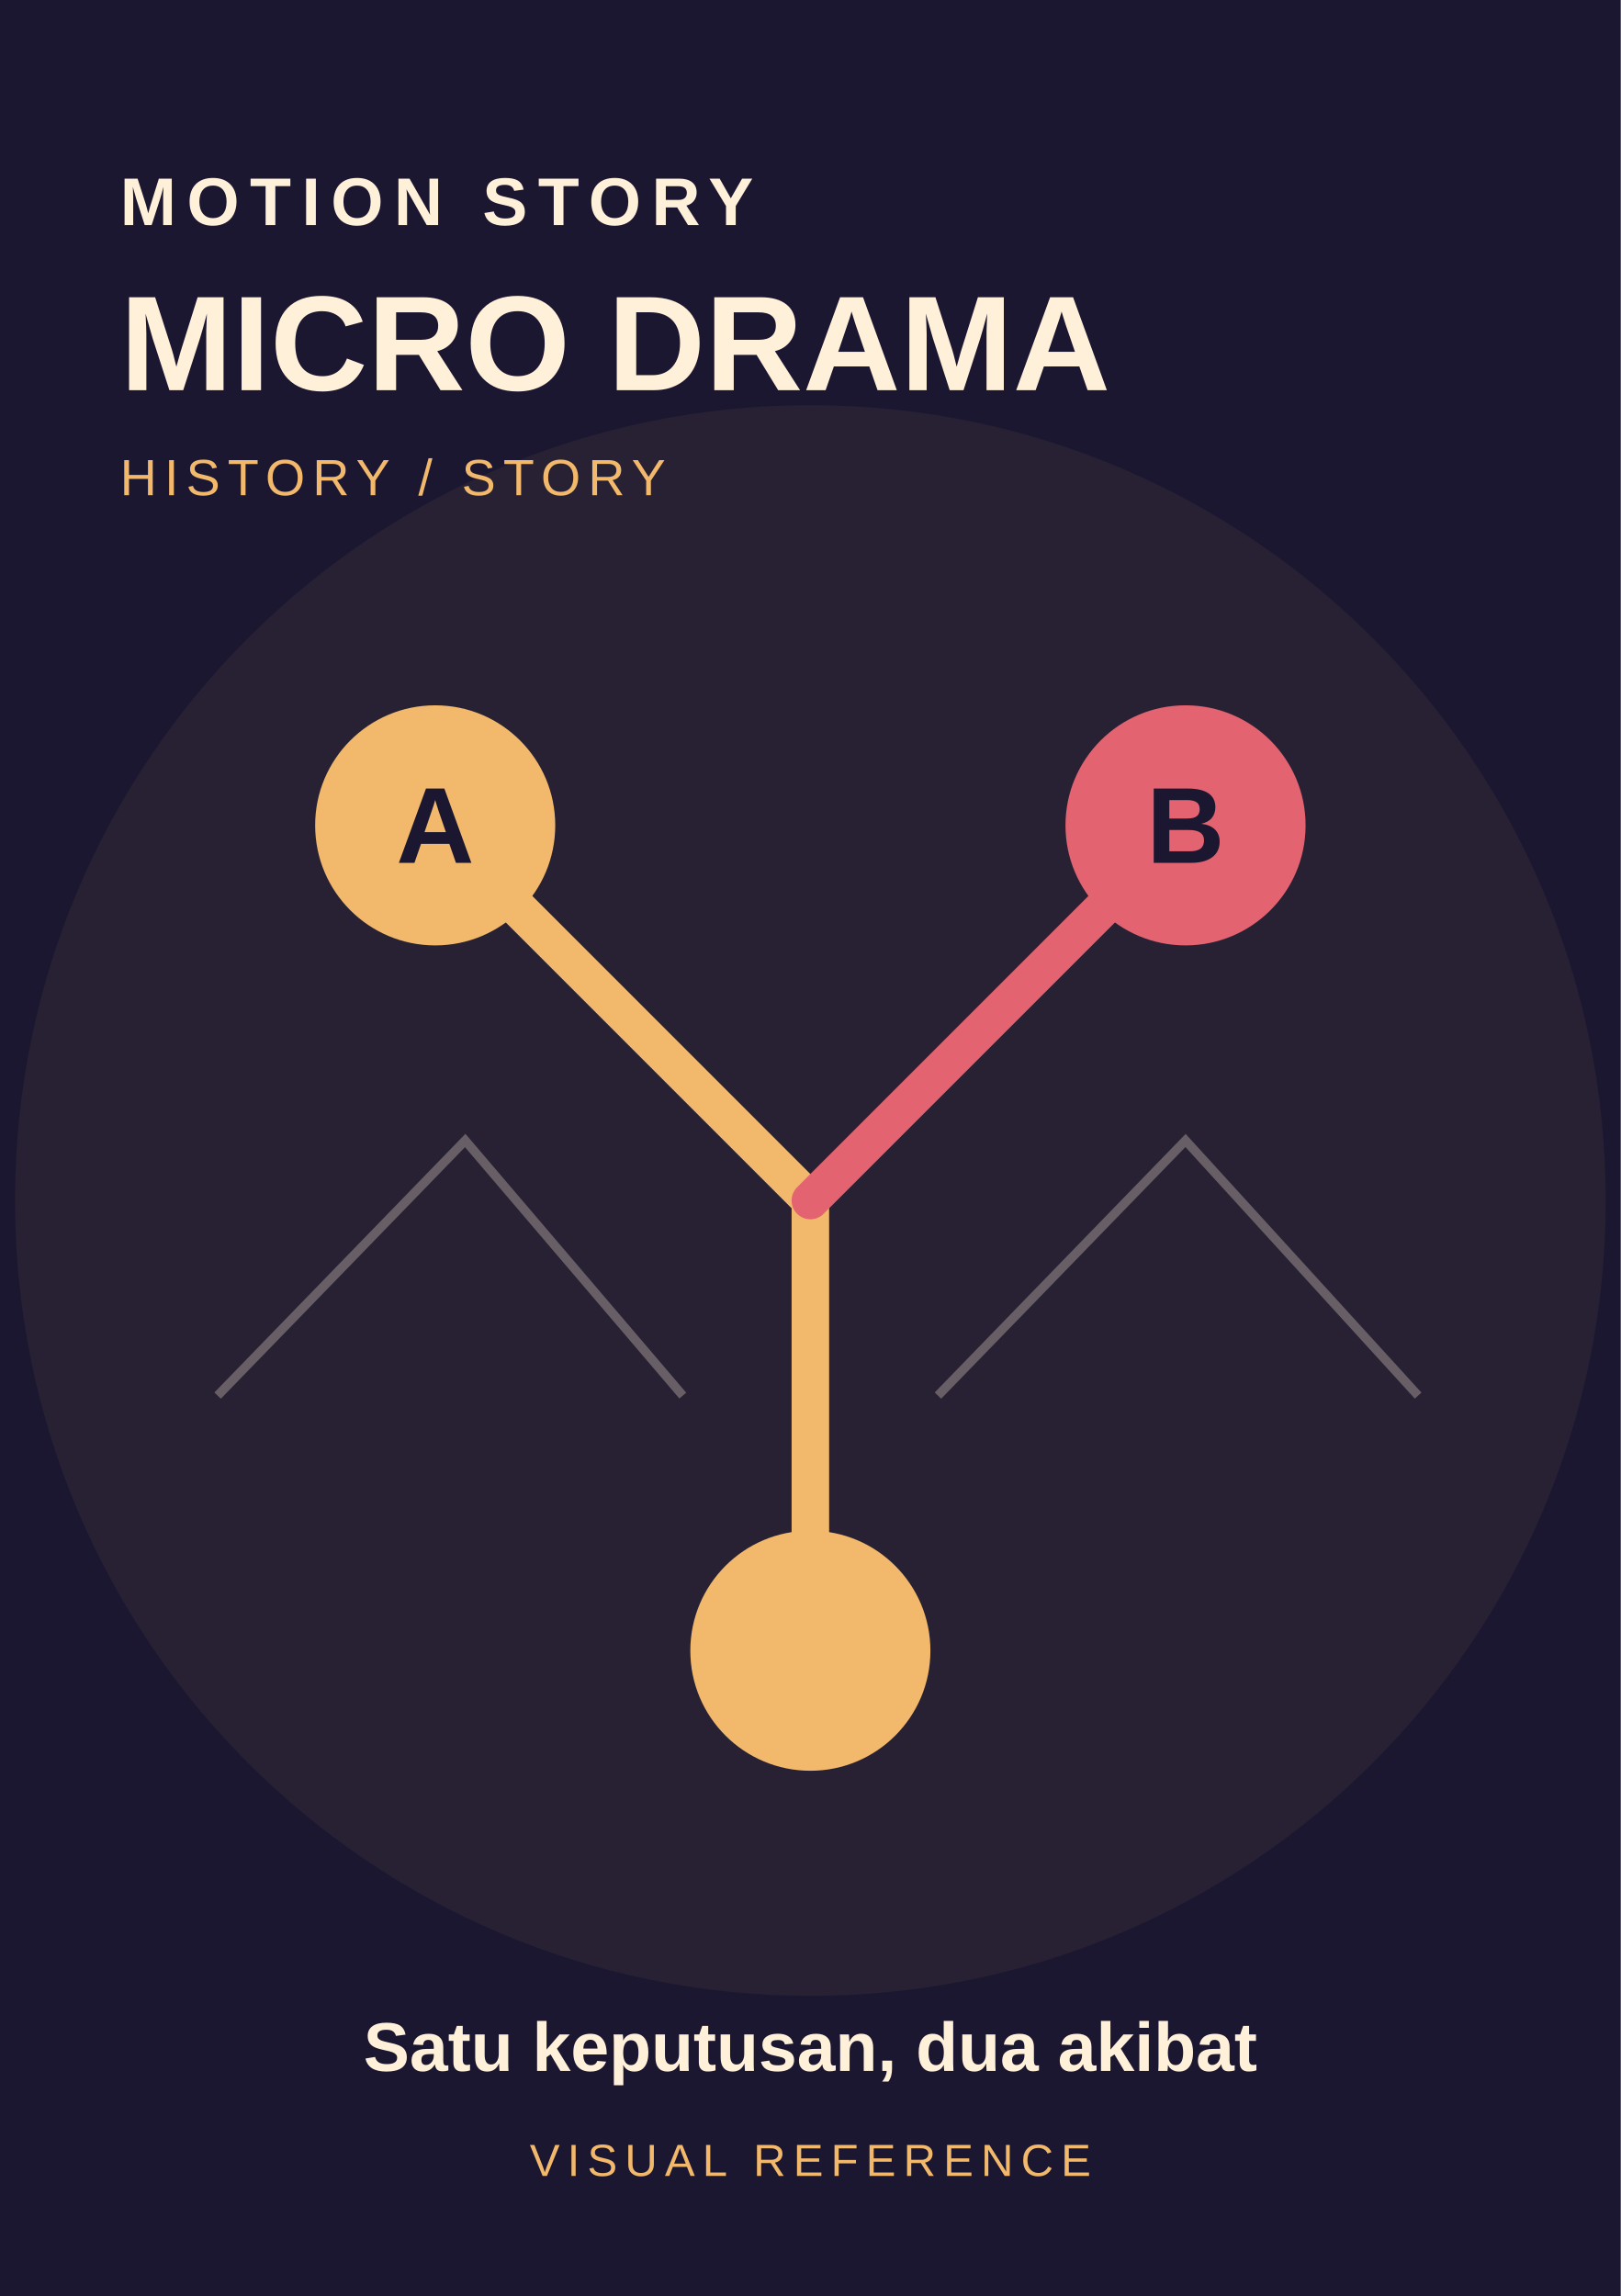
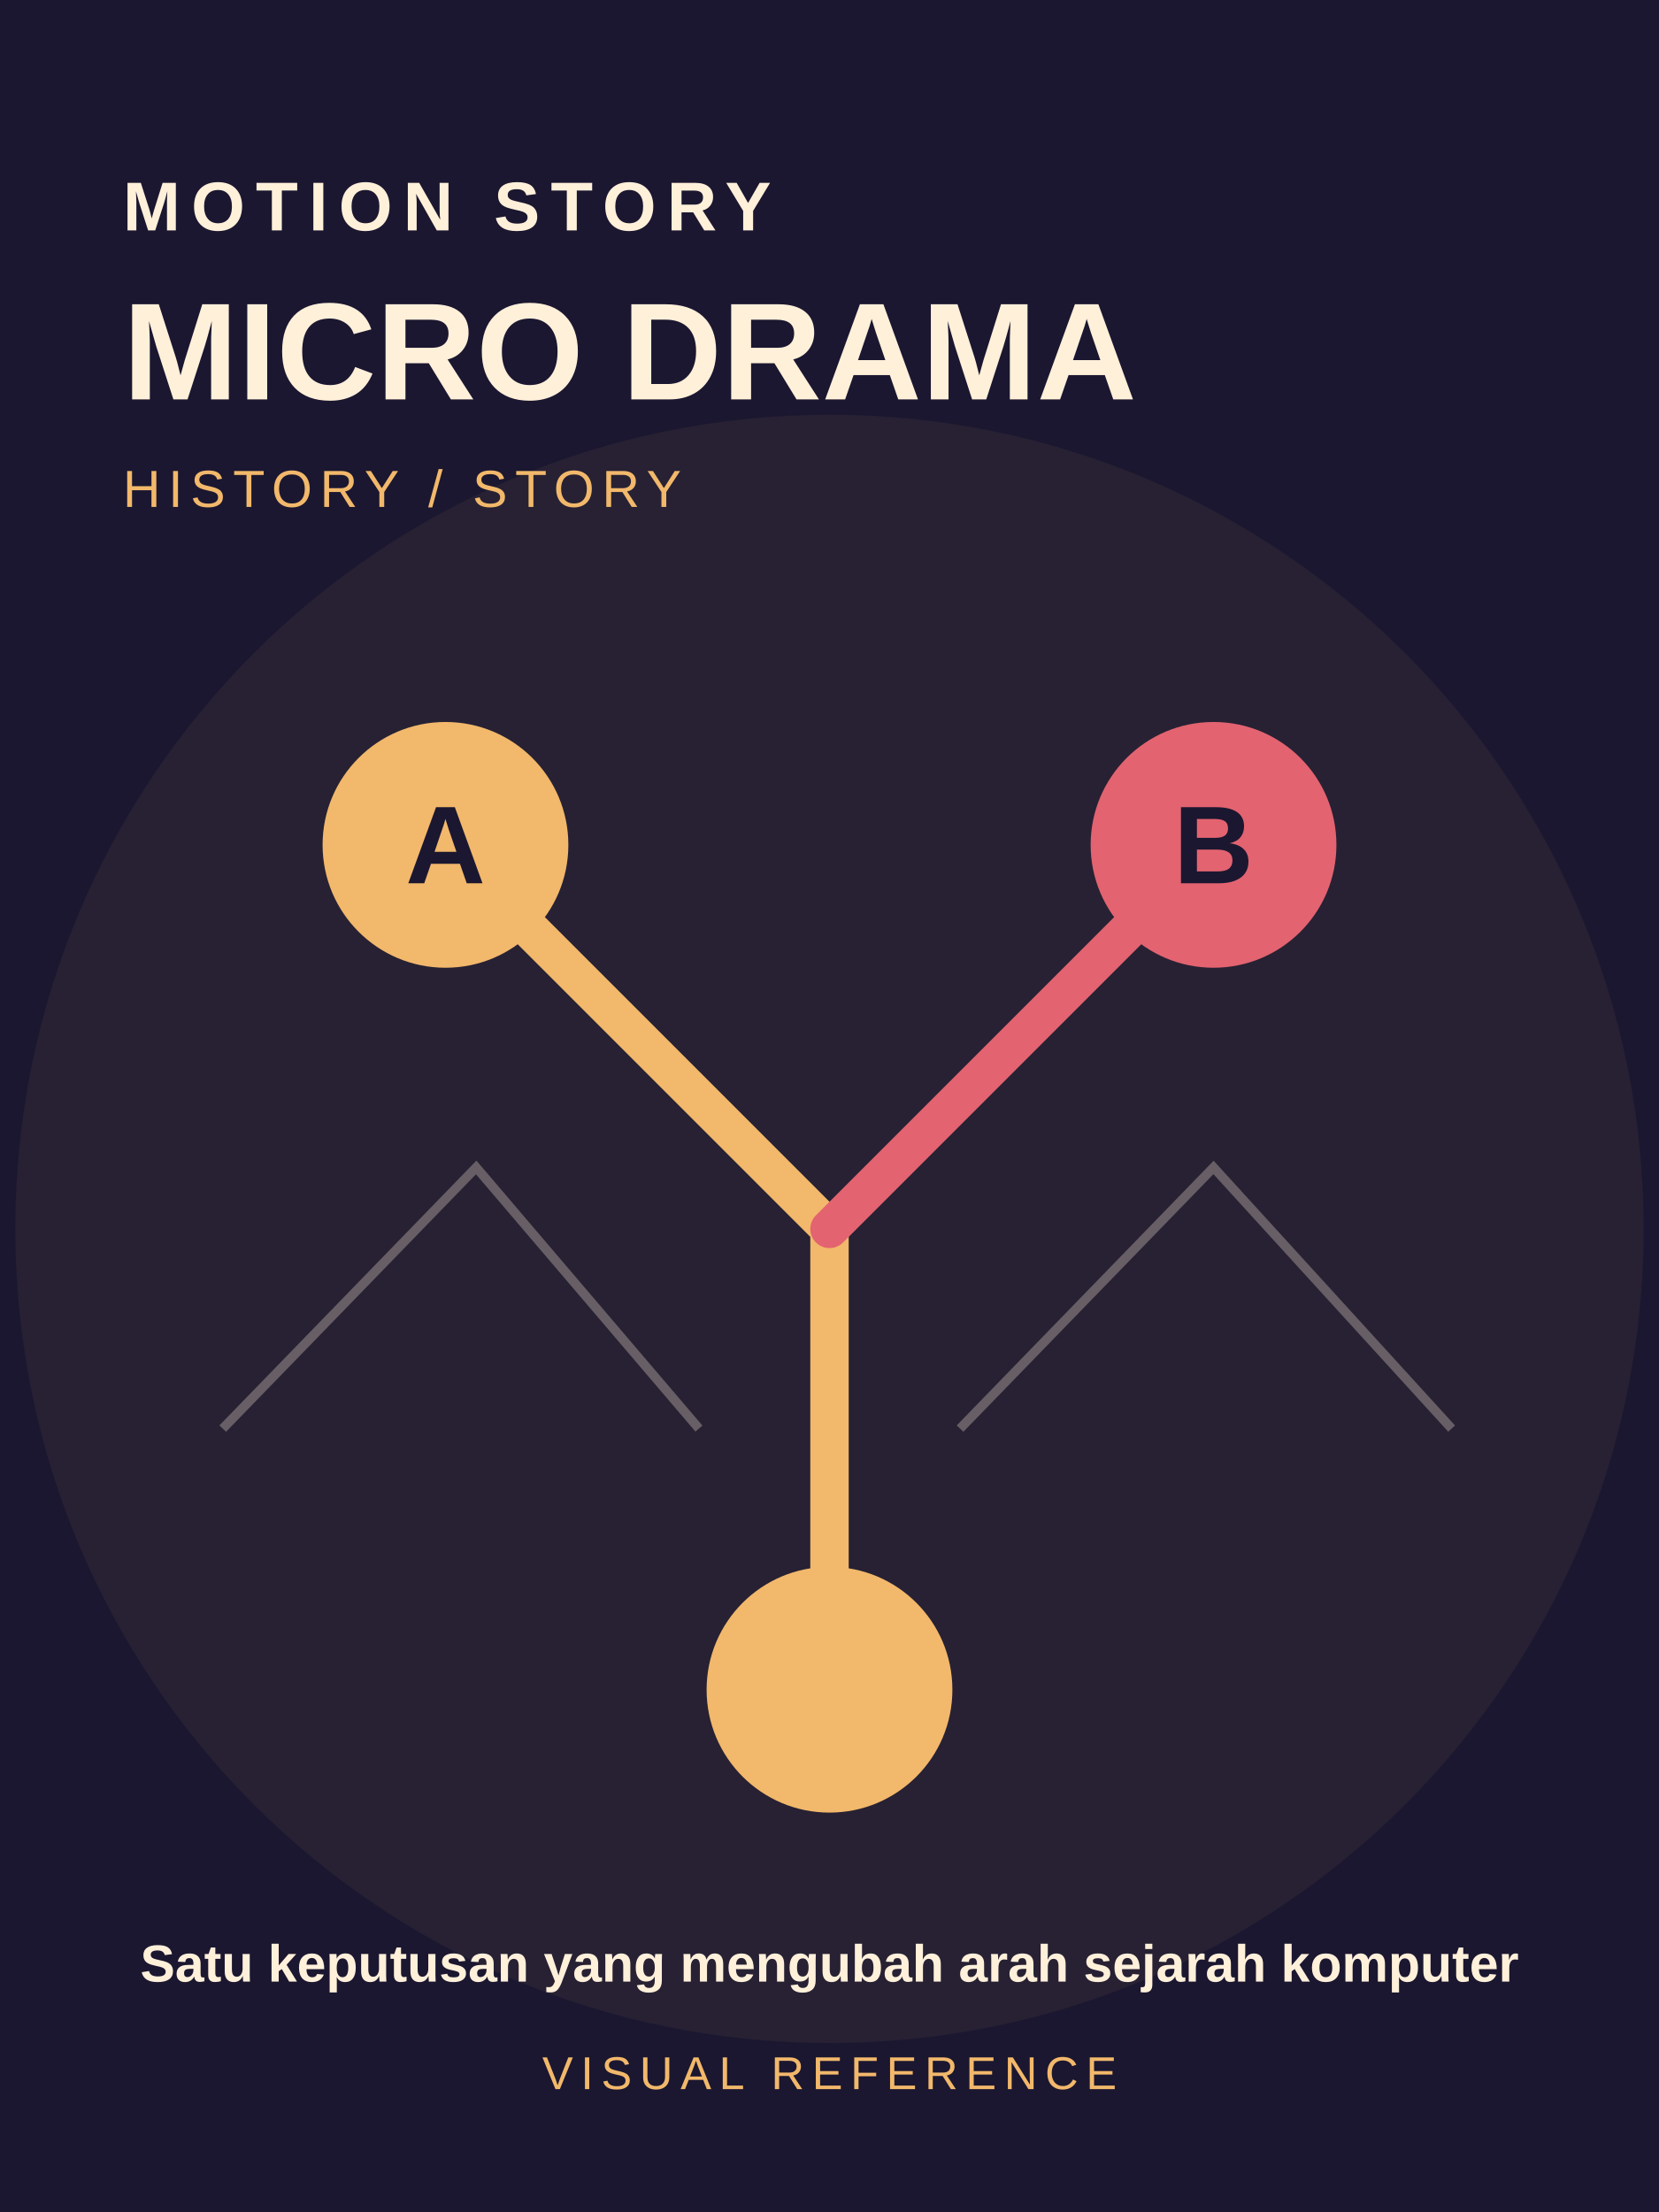
- <svg xmlns="http://www.w3.org/2000/svg" width="1080" height="1530" viewBox="0 0 1080 1530" role="img" aria-label="MICRO DRAMA motion style reference">
-   <rect width="1080" height="1530" fill="#1B1730" />
+ <svg xmlns="http://www.w3.org/2000/svg" width="1080" height="1440" viewBox="0 0 1080 1440" role="img" aria-label="MICRO DRAMA motion style reference">
+   <rect width="1080" height="1440" fill="#1B1730" />
  <circle cx="540" cy="800" r="530" fill="#F2B86B" opacity=".06" />
  <g fill="#FFF0DA" font-family="Arial,Helvetica,sans-serif" font-weight="900">
    <text x="80" y="150" font-size="45" letter-spacing="7">MOTION STORY</text>
    <text x="80" y="260" font-size="90">MICRO DRAMA</text>
  </g>
  <text x="80" y="330" font-family="Arial,sans-serif" font-size="34" letter-spacing="5" fill="#F2B86B">HISTORY / STORY</text>
  <g fill="none" stroke-width="25" stroke-linecap="round">
    <path d="M540 1100V800L290 550" stroke="#F2B86B" />
    <path d="M540 800L790 550" stroke="#E36370" />
  </g>
  <circle cx="540" cy="1100" r="80" fill="#F2B86B" />
  <circle cx="290" cy="550" r="80" fill="#F2B86B" />
  <circle cx="790" cy="550" r="80" fill="#E36370" />
  <g font-family="Arial,sans-serif" font-size="72" font-weight="900" text-anchor="middle" fill="#1B1730">
    <text x="290" y="575">A</text>
    <text x="790" y="575">B</text>
  </g>
  <g stroke="#FFF0DA" stroke-opacity=".3" stroke-width="6">
    <path d="M145 930L310 760L455 930" fill="none" />
    <path d="M625 930L790 760L945 930" fill="none" />
  </g>
  <g font-family="Arial,Helvetica,sans-serif" text-anchor="middle">
-     <text x="540" y="1380" font-size="46" fill="#FFF0DA" font-weight="900">Satu keputusan, dua akibat</text>
-     <text x="540" y="1450" font-size="30" fill="#F2B86B" letter-spacing="5">VISUAL REFERENCE</text>
+     <text x="540" y="1290" font-size="34" fill="#FFF0DA" font-weight="900">Satu keputusan yang mengubah arah sejarah komputer</text>
+     <text x="540" y="1360" font-size="30" fill="#F2B86B" letter-spacing="5">VISUAL REFERENCE</text>
  </g>
</svg>
